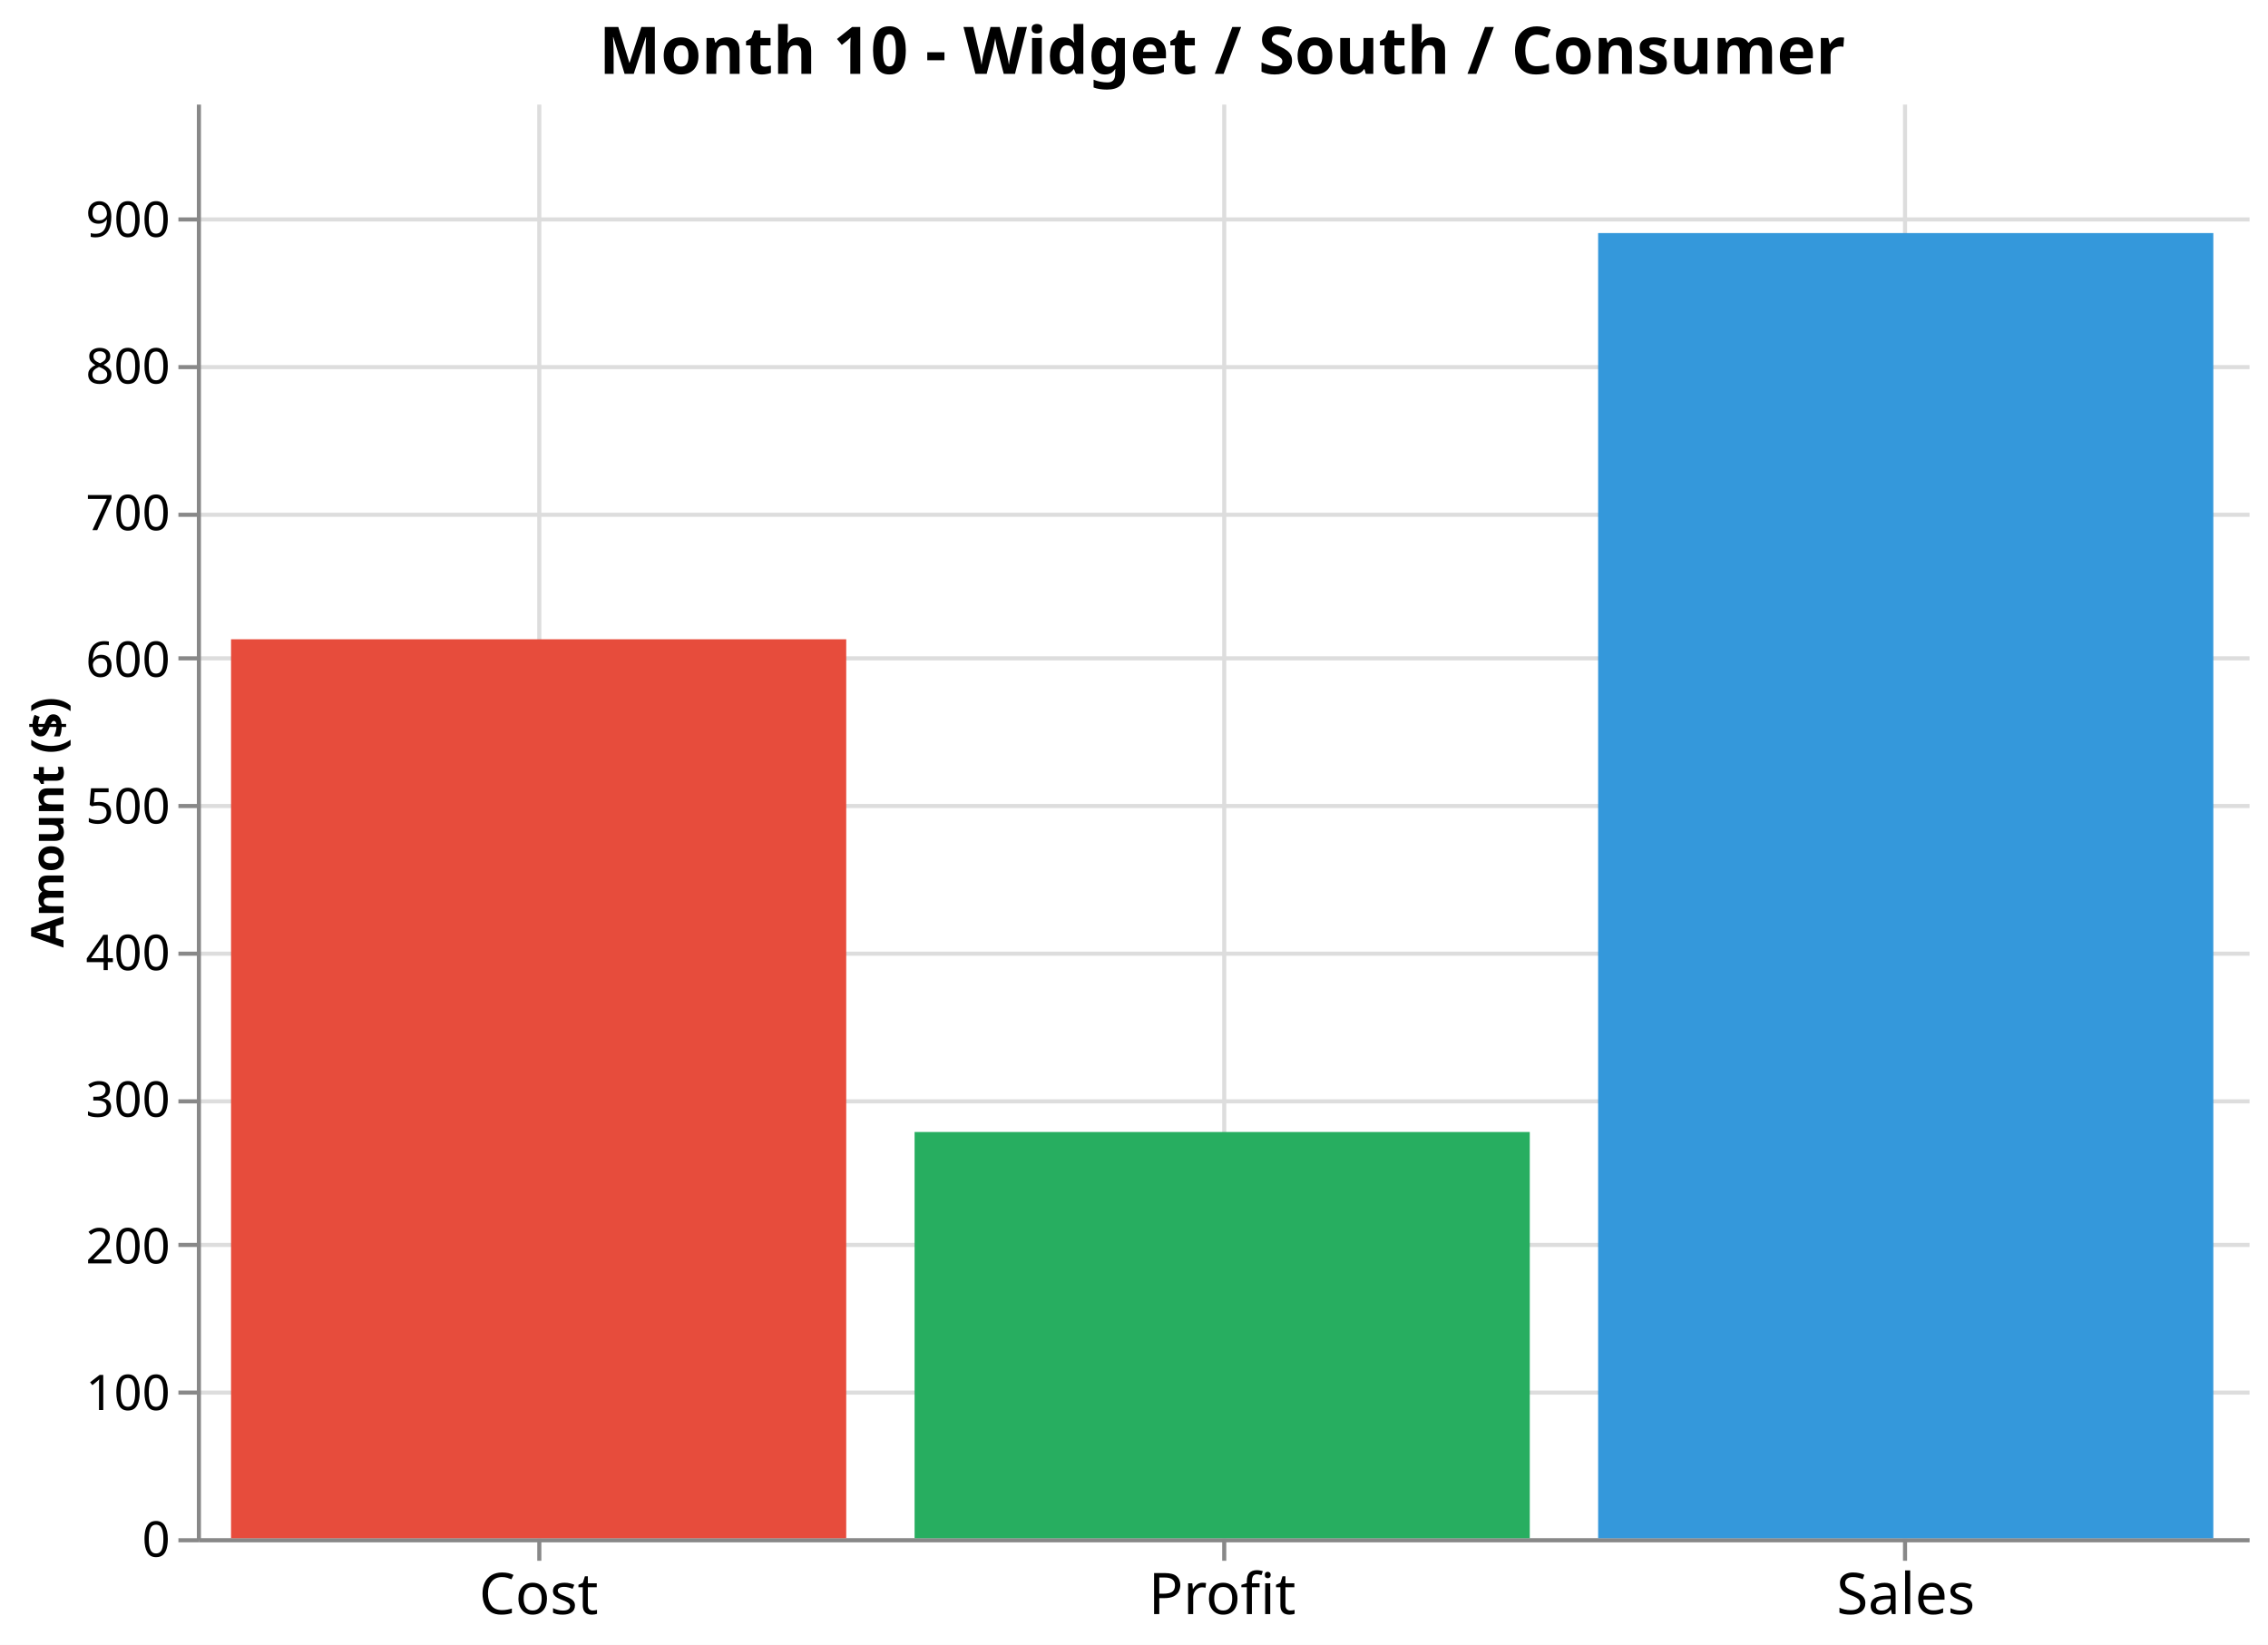
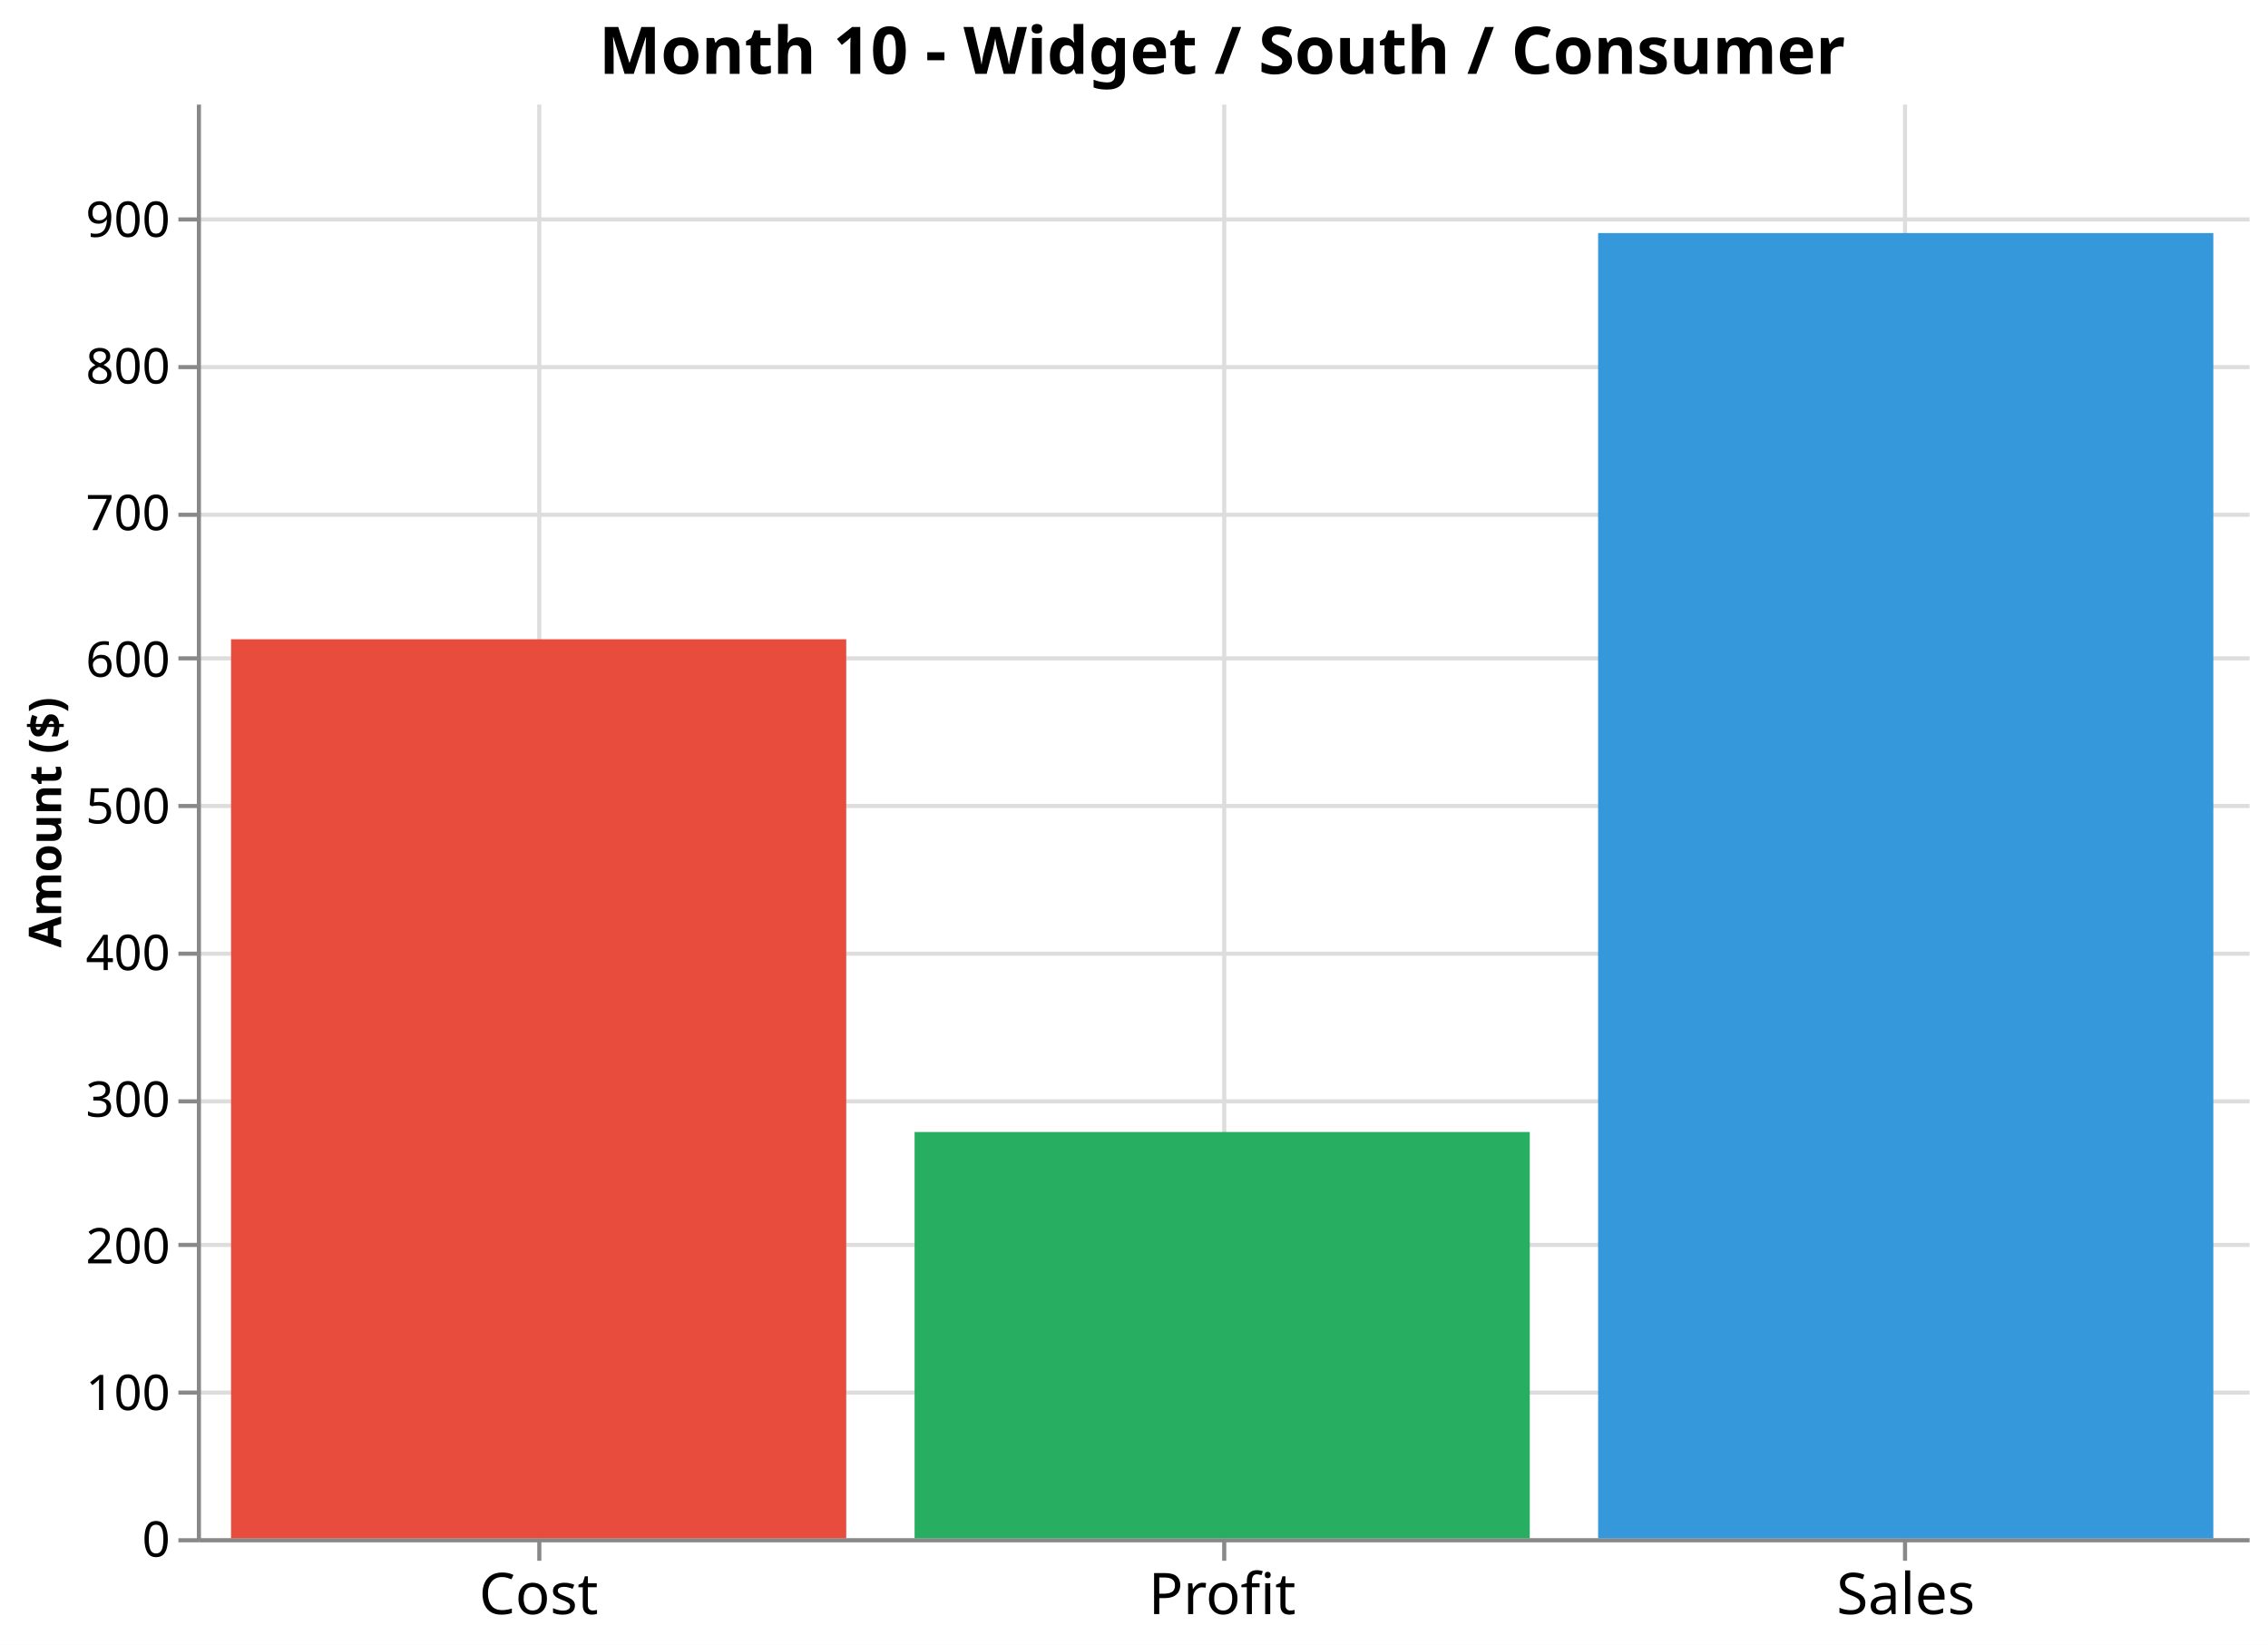
<svg xmlns="http://www.w3.org/2000/svg" version="1.1" class="marks" width="553" height="401" viewBox="0 0 553 401">
  <rect width="553" height="401" fill="white" />
  <g fill="none" stroke-miterlimit="10" transform="translate(48,25)">
    <g class="mark-group role-frame root" role="graphics-object" aria-roledescription="group mark container">
      <g transform="translate(0,0)">
        <path class="background" aria-hidden="true" d="M0,0h500v350h-500Z" />
        <g>
          <g class="mark-group role-axis" aria-hidden="true">
            <g transform="translate(0.5,350.5)">
              <path class="background" aria-hidden="true" d="M0,0h0v0h0Z" pointer-events="none" />
              <g>
                <g class="mark-rule role-axis-grid" pointer-events="none">
                  <line transform="translate(83,-350)" x2="0" y2="350" stroke="#ddd" stroke-width="1" opacity="1" />
                  <line transform="translate(250,-350)" x2="0" y2="350" stroke="#ddd" stroke-width="1" opacity="1" />
                  <line transform="translate(416,-350)" x2="0" y2="350" stroke="#ddd" stroke-width="1" opacity="1" />
                </g>
              </g>
              <path class="foreground" aria-hidden="true" d="" pointer-events="none" display="none" />
            </g>
          </g>
          <g class="mark-group role-axis" aria-hidden="true">
            <g transform="translate(0.5,0.5)">
              <path class="background" aria-hidden="true" d="M0,0h0v0h0Z" pointer-events="none" />
              <g>
                <g class="mark-rule role-axis-grid" pointer-events="none">
                  <line transform="translate(0,350)" x2="500" y2="0" stroke="#ddd" stroke-width="1" opacity="1" />
                  <line transform="translate(0,314)" x2="500" y2="0" stroke="#ddd" stroke-width="1" opacity="1" />
                  <line transform="translate(0,278)" x2="500" y2="0" stroke="#ddd" stroke-width="1" opacity="1" />
                  <line transform="translate(0,243)" x2="500" y2="0" stroke="#ddd" stroke-width="1" opacity="1" />
                  <line transform="translate(0,207)" x2="500" y2="0" stroke="#ddd" stroke-width="1" opacity="1" />
                  <line transform="translate(0,171)" x2="500" y2="0" stroke="#ddd" stroke-width="1" opacity="1" />
                  <line transform="translate(0,135)" x2="500" y2="0" stroke="#ddd" stroke-width="1" opacity="1" />
                  <line transform="translate(0,100)" x2="500" y2="0" stroke="#ddd" stroke-width="1" opacity="1" />
                  <line transform="translate(0,64)" x2="500" y2="0" stroke="#ddd" stroke-width="1" opacity="1" />
                  <line transform="translate(0,28)" x2="500" y2="0" stroke="#ddd" stroke-width="1" opacity="1" />
                </g>
              </g>
              <path class="foreground" aria-hidden="true" d="" pointer-events="none" display="none" />
            </g>
          </g>
          <g class="mark-group role-axis" role="graphics-symbol" aria-roledescription="axis" aria-label="X-axis for a discrete scale with 3 values: Cost, Profit, Sales">
            <g transform="translate(0.5,350.5)">
              <path class="background" aria-hidden="true" d="M0,0h0v0h0Z" pointer-events="none" />
              <g>
                <g class="mark-rule role-axis-tick" pointer-events="none">
                  <line transform="translate(83,0)" x2="0" y2="5" stroke="#888" stroke-width="1" opacity="1" />
                  <line transform="translate(250,0)" x2="0" y2="5" stroke="#888" stroke-width="1" opacity="1" />
                  <line transform="translate(416,0)" x2="0" y2="5" stroke="#888" stroke-width="1" opacity="1" />
                </g>
                <g class="mark-text role-axis-label" pointer-events="none">
                  <text text-anchor="middle" transform="translate(82.83333,18)" font-family="sans-serif" font-size="14px" fill="#000" opacity="1">Cost</text>
                  <text text-anchor="middle" transform="translate(249.5,18)" font-family="sans-serif" font-size="14px" fill="#000" opacity="1">Profit</text>
                  <text text-anchor="middle" transform="translate(416.1667,18)" font-family="sans-serif" font-size="14px" fill="#000" opacity="1">Sales</text>
                </g>
                <g class="mark-rule role-axis-domain" pointer-events="none">
                  <line transform="translate(0,0)" x2="500" y2="0" stroke="#888" stroke-width="1" opacity="1" />
                </g>
              </g>
              <path class="foreground" aria-hidden="true" d="" pointer-events="none" display="none" />
            </g>
          </g>
          <g class="mark-group role-axis" role="graphics-symbol" aria-roledescription="axis" aria-label="Y-axis titled 'Amount ($)' for a linear scale with values from 0 to 979">
            <g transform="translate(0.5,0.5)">
              <path class="background" aria-hidden="true" d="M0,0h0v0h0Z" pointer-events="none" />
              <g>
                <g class="mark-rule role-axis-tick" pointer-events="none">
                  <line transform="translate(0,350)" x2="-5" y2="0" stroke="#888" stroke-width="1" opacity="1" />
                  <line transform="translate(0,314)" x2="-5" y2="0" stroke="#888" stroke-width="1" opacity="1" />
                  <line transform="translate(0,278)" x2="-5" y2="0" stroke="#888" stroke-width="1" opacity="1" />
                  <line transform="translate(0,243)" x2="-5" y2="0" stroke="#888" stroke-width="1" opacity="1" />
                  <line transform="translate(0,207)" x2="-5" y2="0" stroke="#888" stroke-width="1" opacity="1" />
                  <line transform="translate(0,171)" x2="-5" y2="0" stroke="#888" stroke-width="1" opacity="1" />
                  <line transform="translate(0,135)" x2="-5" y2="0" stroke="#888" stroke-width="1" opacity="1" />
                  <line transform="translate(0,100)" x2="-5" y2="0" stroke="#888" stroke-width="1" opacity="1" />
                  <line transform="translate(0,64)" x2="-5" y2="0" stroke="#888" stroke-width="1" opacity="1" />
                  <line transform="translate(0,28)" x2="-5" y2="0" stroke="#888" stroke-width="1" opacity="1" />
                </g>
                <g class="mark-text role-axis-label" pointer-events="none">
                  <text text-anchor="end" transform="translate(-7,354)" font-family="sans-serif" font-size="12px" fill="#000" opacity="1">0</text>
                  <text text-anchor="end" transform="translate(-7,318.2492)" font-family="sans-serif" font-size="12px" fill="#000" opacity="1">100</text>
                  <text text-anchor="end" transform="translate(-7,282.4985)" font-family="sans-serif" font-size="12px" fill="#000" opacity="1">200</text>
                  <text text-anchor="end" transform="translate(-7,246.7477)" font-family="sans-serif" font-size="12px" fill="#000" opacity="1">300</text>
                  <text text-anchor="end" transform="translate(-7,210.9969)" font-family="sans-serif" font-size="12px" fill="#000" opacity="1">400</text>
                  <text text-anchor="end" transform="translate(-7,175.2462)" font-family="sans-serif" font-size="12px" fill="#000" opacity="1">500</text>
                  <text text-anchor="end" transform="translate(-7,139.4954)" font-family="sans-serif" font-size="12px" fill="#000" opacity="1">600</text>
                  <text text-anchor="end" transform="translate(-7,103.7446)" font-family="sans-serif" font-size="12px" fill="#000" opacity="1">700</text>
                  <text text-anchor="end" transform="translate(-7,67.99387)" font-family="sans-serif" font-size="12px" fill="#000" opacity="1">800</text>
                  <text text-anchor="end" transform="translate(-7,32.24311)" font-family="sans-serif" font-size="12px" fill="#000" opacity="1">900</text>
                </g>
                <g class="mark-rule role-axis-domain" pointer-events="none">
                  <line transform="translate(0,350)" x2="0" y2="-350" stroke="#888" stroke-width="1" opacity="1" />
                </g>
                <g class="mark-text role-axis-title" pointer-events="none">
-                   <text text-anchor="middle" transform="translate(-31.02148,175) rotate(-90) translate(0,-2)" font-family="sans-serif" font-size="11px" font-weight="bold" fill="#000" opacity="1">Amount ($)</text>
+                   <text text-anchor="middle" transform="translate(-31.58984,175) rotate(-90) translate(0,-2)" font-family="sans-serif" font-size="11px" font-weight="bold" fill="#000" opacity="1">Amount ($)</text>
                </g>
              </g>
              <path class="foreground" aria-hidden="true" d="" pointer-events="none" display="none" />
            </g>
          </g>
          <g class="mark-rect role-mark marks" role="graphics-object" aria-roledescription="rect mark container">
            <path aria-label="Metric: Cost; Amount: 613; Color: #e74c3c" role="graphics-symbol" aria-roledescription="bar" d="M8.333,130.848h150v219.152h-150Z" fill="#e74c3c" />
            <path aria-label="Metric: Profit; Amount: 277; Color: #27ae60" role="graphics-symbol" aria-roledescription="bar" d="M175,250.97h150v99.03h-150Z" fill="#27ae60" />
            <path aria-label="Metric: Sales; Amount: 890; Color: #3498db" role="graphics-symbol" aria-roledescription="bar" d="M341.667,31.818h150v318.182h-150Z" fill="#3498db" />
          </g>
          <g class="mark-group role-title">
            <g transform="translate(250,-20)">
              <path class="background" aria-hidden="true" d="M0,0h0v0h0Z" pointer-events="none" />
              <g>
                <g class="mark-text role-title-text" role="graphics-symbol" aria-roledescription="title" aria-label="Title text 'Month 10 - Widget / South / Consumer'" pointer-events="none">
                  <text text-anchor="middle" transform="translate(0,13)" font-family="sans-serif" font-size="16px" font-weight="bold" fill="#000" opacity="1">Month 10 - Widget / South / Consumer</text>
                </g>
              </g>
              <path class="foreground" aria-hidden="true" d="" pointer-events="none" display="none" />
            </g>
          </g>
        </g>
        <path class="foreground" aria-hidden="true" d="" display="none" />
      </g>
    </g>
  </g>
</svg>
